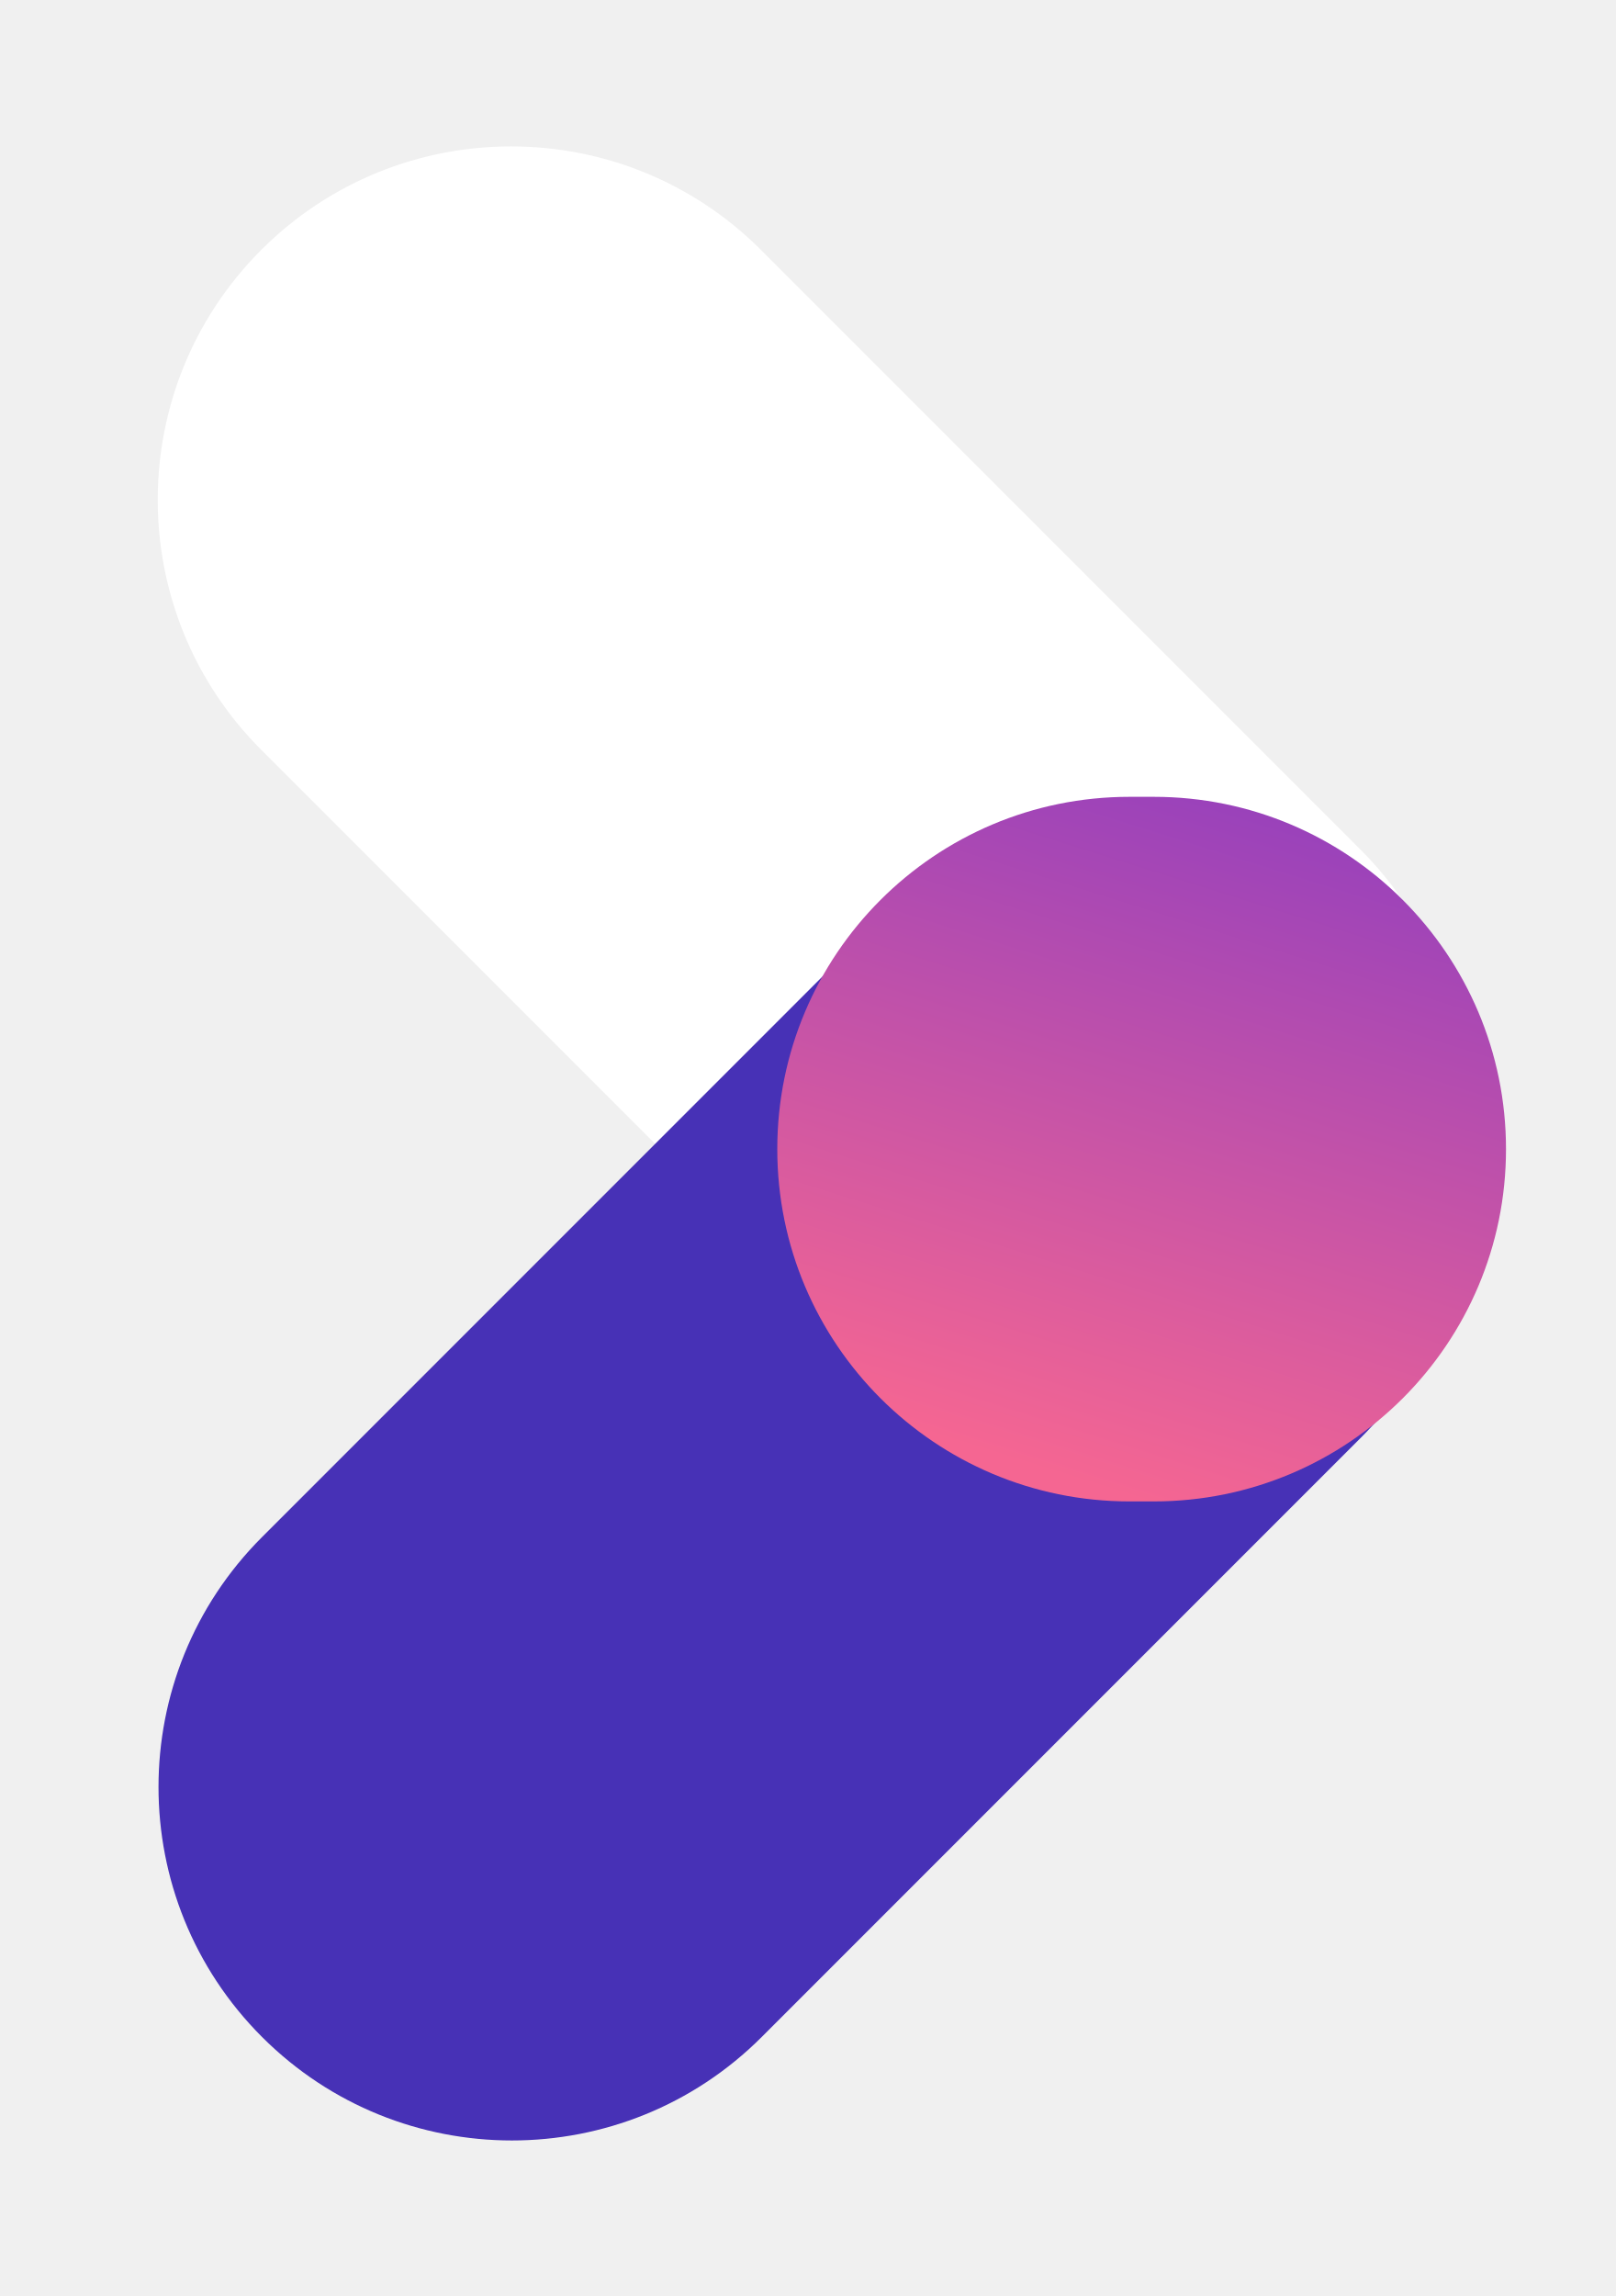
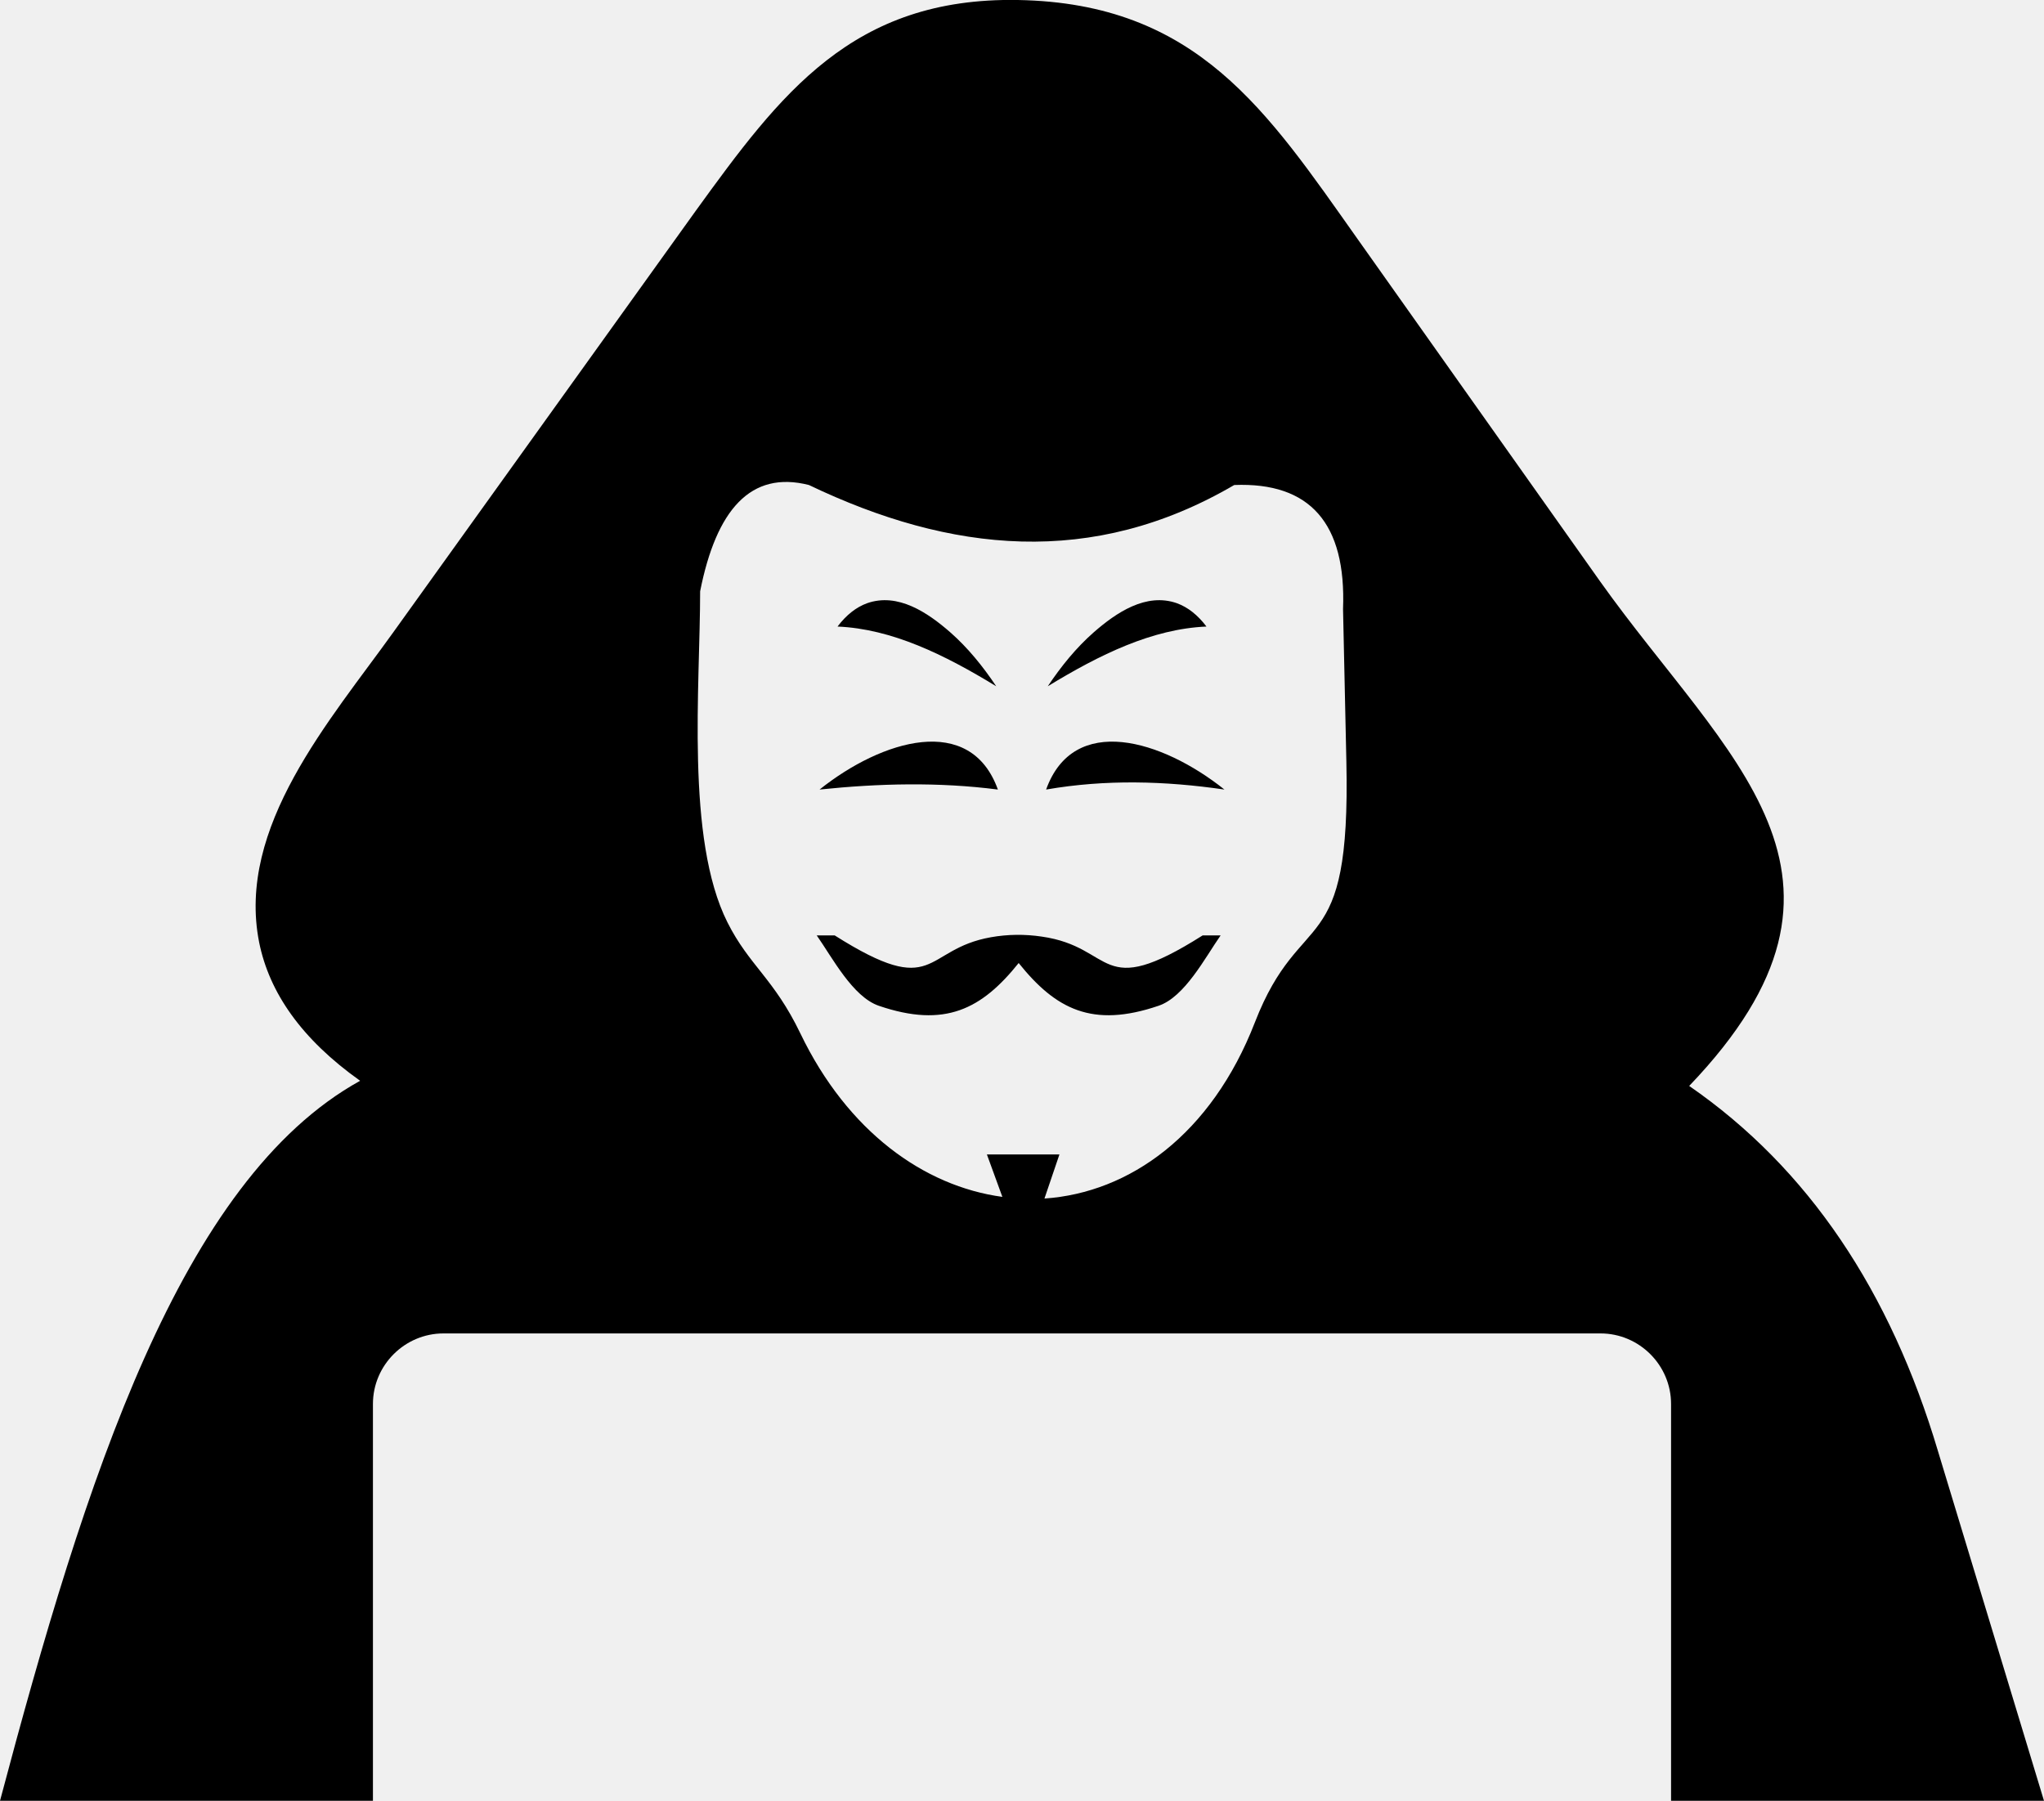
- <svg xmlns="http://www.w3.org/2000/svg" width="133" height="189" viewBox="0 0 133 189" fill="none">
-   <rect x="42.082" width="128" height="58.191" rx="29.096" transform="rotate(45 42.0817 0)" fill="white" />
-   <rect x="0.999" y="147.102" width="128" height="58.191" rx="29.096" transform="rotate(-45 0.99939 147.102)" fill="#4731B6" />
-   <rect x="63.999" y="65.592" width="60" height="58" rx="29" fill="url(#paint0_linear)" />
-   <defs>
-     <linearGradient id="paint0_linear" x1="140.001" y1="-22.592" x2="93.999" y2="123.592" gradientUnits="userSpaceOnUse">
-       <stop stop-color="#0005FF" />
-       <stop offset="1" stop-color="#F56692" />
-     </linearGradient>
-   </defs>
+ <svg xmlns="http://www.w3.org/2000/svg" version="1.1" id="Layer_1" x="0px" y="0px" viewBox="0 0 122.88 108.27" style="enable-background:new 0 0 122.88 108.27" xml:space="preserve">
+   <style type="text/css">.st0{fill-rule:evenodd;clip-rule:evenodd;}</style>
+   <g>
+     <path class="st0" d="M23.64,38.02l18.19-25.35C46.92,5.64,51.24-0.17,61.19,0c10.8,0.19,14.98,6.68,20.41,14.35 c4.86,6.87,9.73,13.73,14.59,20.6c7.61,10.7,17.47,17.69,5.36,30.34c7.18,4.96,12.1,12.36,14.96,21.97l6.37,21.01h-22.42V84.41 c0-2.33-1.91-4.24-4.24-4.24H26.66c-2.33,0-4.24,1.91-4.24,4.24v23.86H0c5.13-19.34,10.84-37.31,21.65-43.29 c-3.53-2.51-5.46-5.3-6.07-8.32C14.2,49.71,19.85,43.31,23.64,38.02L23.64,38.02z M59.33,69.41h4.36l-0.9,2.65 c5.11-0.35,10.03-3.84,12.65-10.59c2.77-7.14,5.77-3.5,5.5-15.68l-0.2-9.17c0.2-5.16-1.99-7.64-6.54-7.46 c-8.52,4.98-17.05,4.08-25.57,0c-3.5-0.89-5.57,1.49-6.54,6.39c0,5.71-0.88,14.88,1.64,19.9c1.31,2.61,2.8,3.38,4.39,6.69 c2.83,5.88,7.42,9.18,12.14,9.82L59.33,69.41L59.33,69.41z M59.57,56.35c-4.13,0.73-3.21,3.8-9.39-0.11h-1.08 c0.94,1.34,2.16,3.69,3.73,4.23c3.98,1.36,6.19,0.2,8.41-2.57c2.22,2.77,4.42,3.93,8.41,2.57c1.57-0.53,2.79-2.88,3.73-4.23H72.3 c-6.32,4-5.22,0.7-9.68,0.07C61.61,56.16,60.58,56.17,59.57,56.35L59.57,56.35z M59.99,47.47c-3.57-0.46-7.15-0.37-10.72,0 C53.03,44.47,58.34,42.87,59.99,47.47L59.99,47.47z M62.89,47.47c3.57-0.62,7.15-0.52,10.72,0C69.85,44.47,64.54,42.87,62.89,47.47 L62.89,47.47z M57.12,38.01c1.06,0.93,1.96,2.04,2.77,3.25c-3.13-1.91-6.28-3.45-9.54-3.59c0.53-0.7,1.12-1.16,1.77-1.4 C53.98,35.61,55.78,36.84,57.12,38.01L57.12,38.01z M65.76,38.01c-1.06,0.93-1.96,2.04-2.77,3.25c3.13-1.91,6.28-3.45,9.54-3.59 c-0.53-0.7-1.12-1.16-1.77-1.4C68.9,35.61,67.1,36.84,65.76,38.01L65.76,38.01z" />
+   </g>
</svg>
